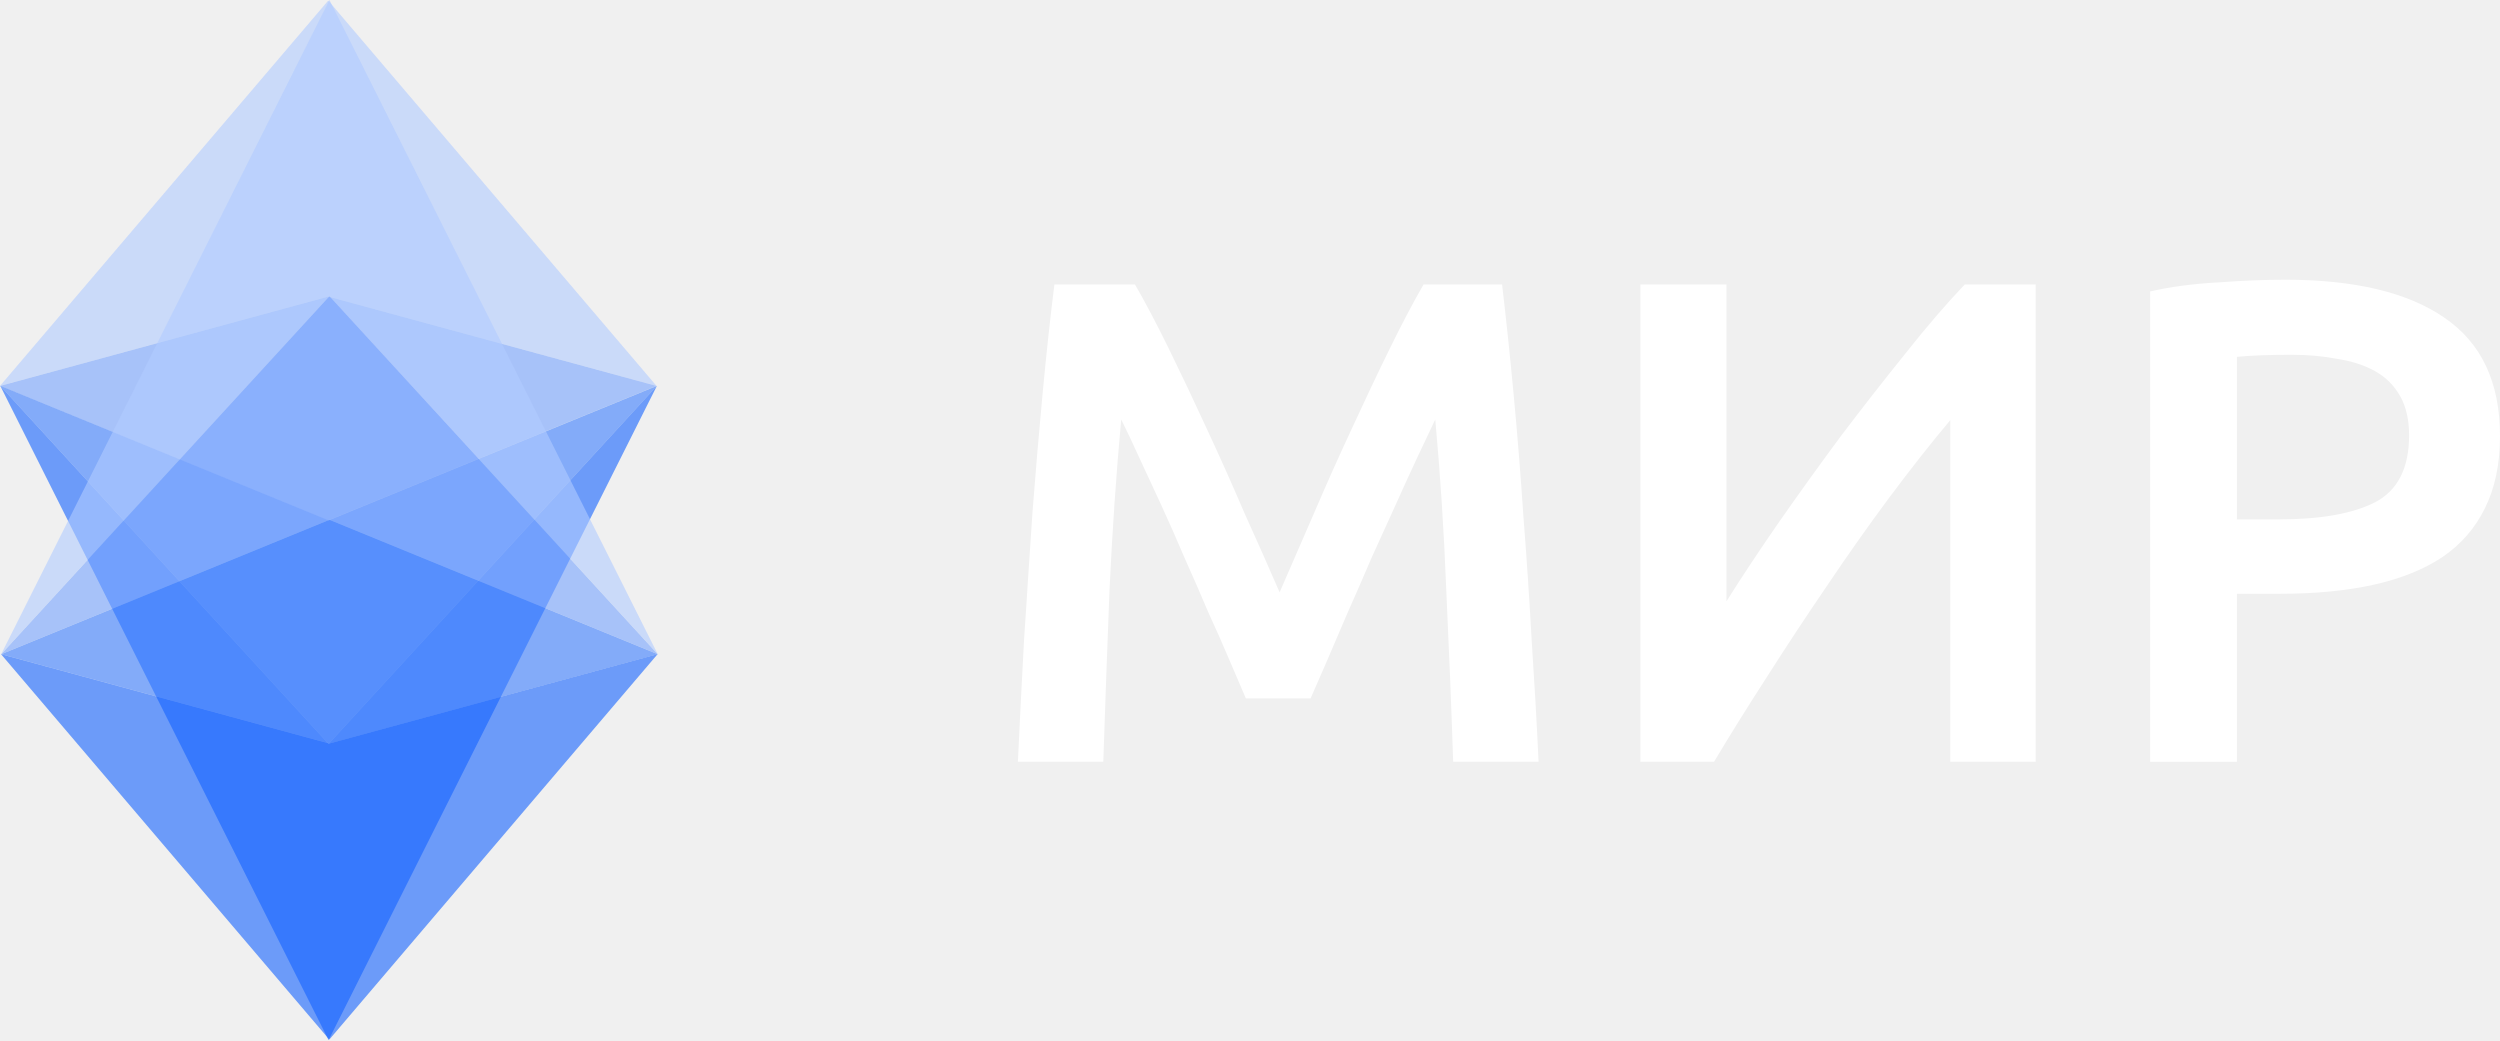
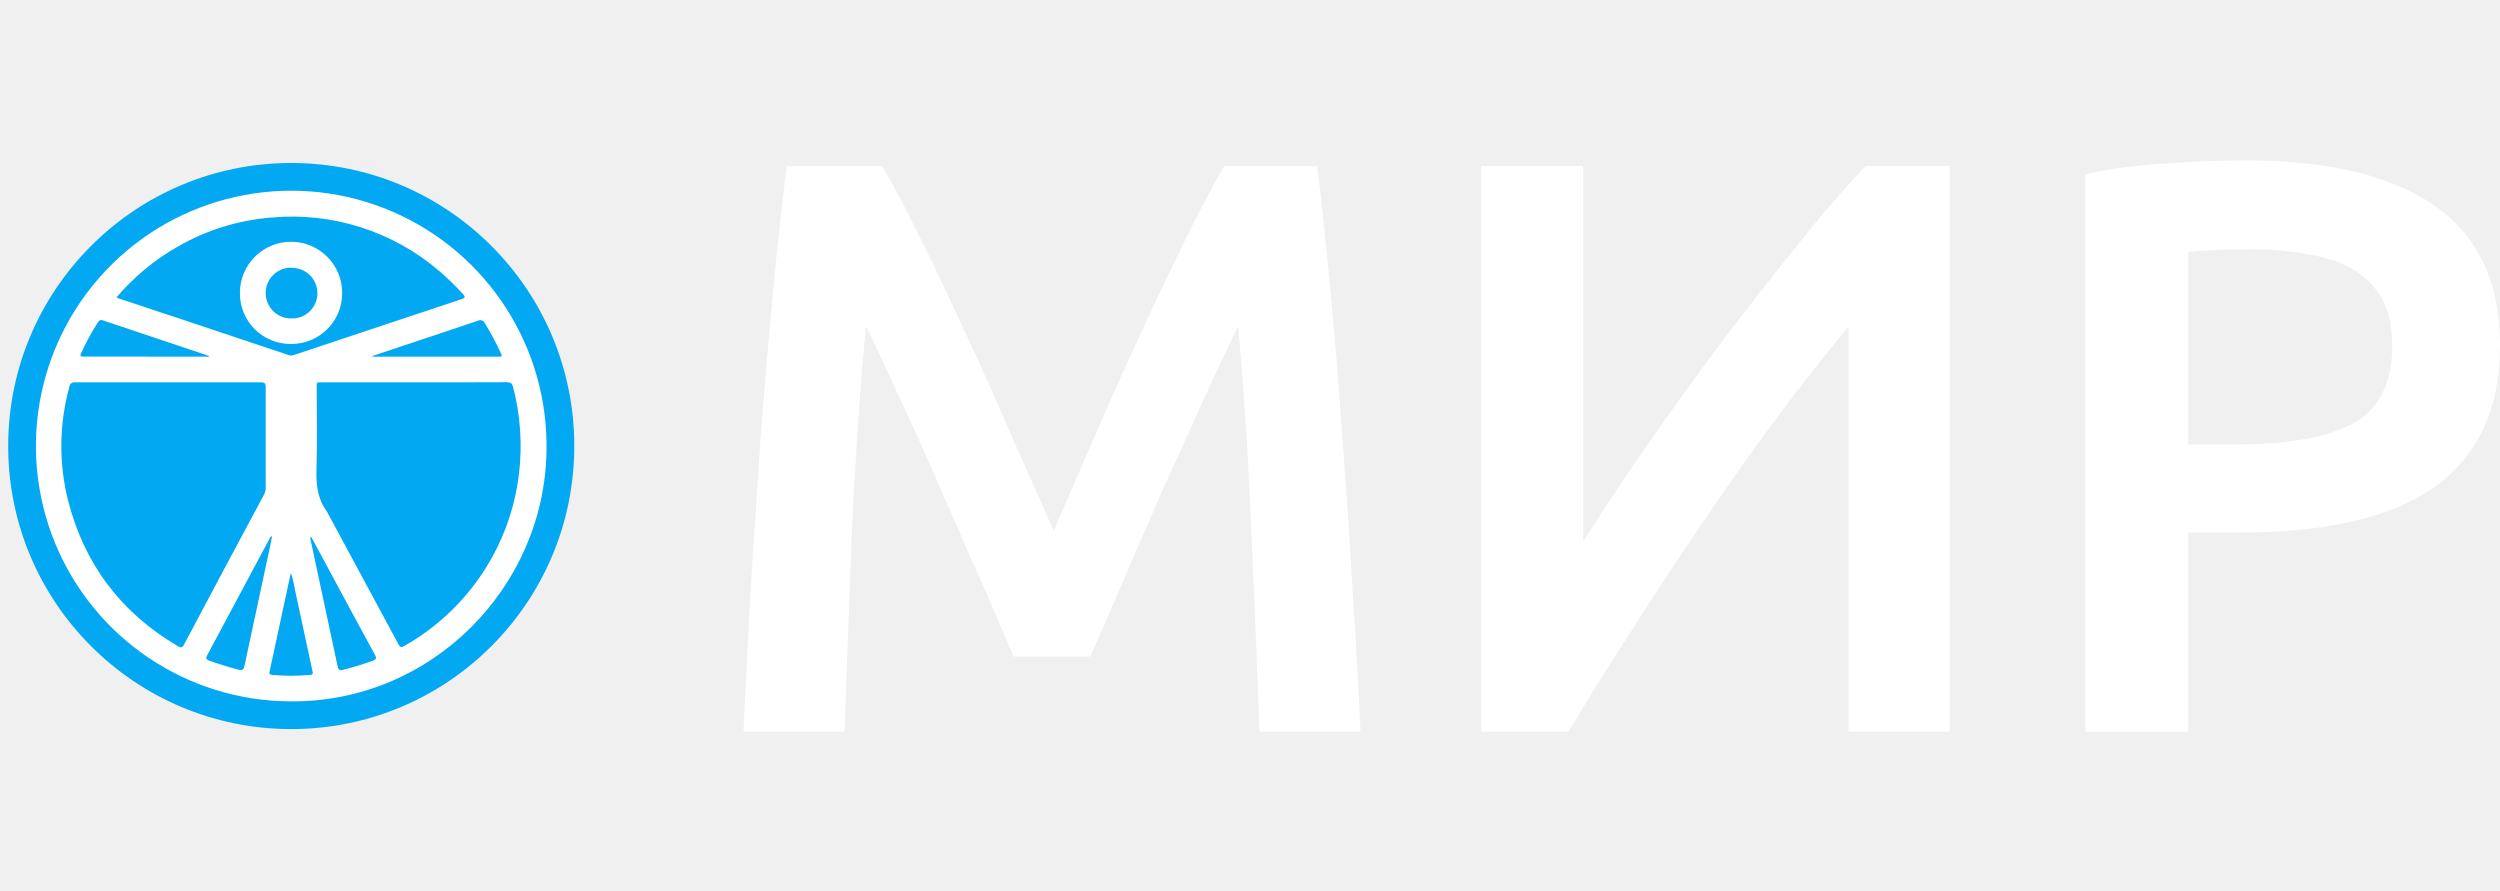
- <svg xmlns="http://www.w3.org/2000/svg" width="133.342" height="55.475" viewBox="0 0 138899.38 57786.466" version="1.1" id="svg12" style="clip-rule:evenodd;fill-rule:evenodd;image-rendering:optimizeQuality;shape-rendering:geometricPrecision;text-rendering:geometricPrecision">
+ <svg xmlns="http://www.w3.org/2000/svg" width="153.213" height="54.598" viewBox="0 0 159597.8 56873.06" version="1.1" id="svg12" style="clip-rule:evenodd;fill-rule:evenodd;image-rendering:optimizeQuality;shape-rendering:geometricPrecision;text-rendering:geometricPrecision">
  <defs id="defs4">
    <style id="style2">
    .fil0 {fill:white}
   </style>
  </defs>
-   <g style="clip-rule:evenodd;fill:#ffffff;fill-rule:evenodd;stroke-width:18.149;image-rendering:optimizeQuality;shape-rendering:geometricPrecision;text-rendering:geometricPrecision" aria-label="МИР" transform="matrix(57.39817,0,0,57.39817,198461.47,-331052.98)" id="g7960">
+   <g style="clip-rule:evenodd;fill:#ffffff;fill-rule:evenodd;stroke-width:18.149;image-rendering:optimizeQuality;shape-rendering:geometricPrecision;text-rendering:geometricPrecision" aria-label="МИР" transform="matrix(78.16388,0,0,78.16388,240708.46,-461748.7)" id="g7960">
    <path d="m -2359,6043 q 14.667,25.333 32.667,62 18,36.667 36.667,77.333 18.667,40 36.667,82 18.667,41.333 34,76.667 15.333,-35.333 33.333,-76.667 18,-42 36.667,-82 18.667,-40.667 36.667,-77.333 18,-36.667 32.667,-62 h 76 q 6,50.667 11.333,108 5.333,56.667 9.333,116.67 4.667,59.333 8,120 4,60 6.667,117.33 h -82.667 q -2.667,-80.667 -6.667,-166 -3.333,-85.333 -10.667,-165.33 -7.333,15.333 -17.333,36.667 -10,21.333 -21.333,46.667 -11.333,24.667 -23.333,51.333 -11.333,26.667 -22.667,52 -10.667,24.667 -20,46.667 -9.333,21.333 -16,36.667 h -62.667 q -6.667,-15.333 -16,-37.333 -9.333,-22 -20.667,-46.667 -10.667,-25.333 -22.667,-52 -11.333,-26.667 -22.667,-51.333 -11.333,-24.667 -21.333,-46 -10,-22 -17.333,-36.667 -7.333,80 -11.333,165.33 -3.333,85.333 -6,166 h -82.667 q 2.667,-57.333 6,-118.67 4,-61.333 8,-121.33 4.667,-60.667 10,-117.33 5.333,-56.667 11.333,-104.67 z" id="path7954" style="fill:#ffffff;stroke-width:18.149" />
    <path d="m -1869.8,6505 v -462 h 83.333 v 306.67 q 22.667,-36 51.333,-77.333 29.333,-42 60,-83.333 31.333,-41.333 62,-79.333 30.667,-38.667 57.333,-66.667 h 68.667 v 462 h -82.667 v -330.67 q -28,33.333 -59.333,75.333 -30.667,41.333 -60.667,86 -30,44 -58,88 -28,43.333 -50.667,81.333 z" id="path7956" style="fill:#ffffff;stroke-width:18.149" />
    <path d="m -1245.7,6038.4 q 100.67,0 154,36.667 54,36.667 54,114.67 0,40.667 -14.667,70 -14,28.667 -41.333,47.333 -27.333,18 -66.667,26.667 -39.333,8.667 -90,8.667 h -42 v 162.67 h -84 v -455.33 q 29.333,-6.667 64.667,-8.667 36,-2.667 66,-2.667 z m 6,72.667 q -32,0 -52.667,2 v 157.33 h 40.667 q 60.667,0 93.333,-16.667 32.667,-17.333 32.667,-64.667 0,-22.667 -8.667,-38 -8.667,-15.333 -24,-24 -15.333,-8.667 -36.667,-12 -20.667,-4 -44.667,-4 z" id="path7958" style="fill:#ffffff;stroke-width:18.149" />
  </g>
-   <g id="g7964" transform="matrix(27.11346,0,0,27.11346,486173.39,-156105.75)" style="clip-rule:evenodd;opacity:0.6;fill:#b1cbff;fill-rule:evenodd;stroke-width:38.419;image-rendering:optimizeQuality;shape-rendering:geometricPrecision;text-rendering:geometricPrecision">
-     <path id="path7962" transform="translate(3987.6,3336.5)" d="m -21246,2422.1 -672.67,789.72 672.67,-183.04 672.67,183.04 z" style="opacity:1;fill:#b1cbff;stroke-width:38.419" />
-   </g>
-   <g id="g7968" transform="matrix(27.11346,0,0,27.11346,486173.39,-156105.75)" style="clip-rule:evenodd;opacity:0.6;fill:#76a4ff;fill-rule:evenodd;stroke-width:38.419;image-rendering:optimizeQuality;shape-rendering:geometricPrecision;text-rendering:geometricPrecision">
-     <path id="path7966" transform="translate(3987.6,3336.5)" d="m -21246,3028.8 -672.67,183.04 672.67,275.47 672.67,-275.47 z" style="opacity:1;fill:#76a4ff;stroke-width:38.419" />
-   </g>
-   <g id="g7972" transform="matrix(27.11346,0,0,27.11346,486173.39,-156105.75)" style="clip-rule:evenodd;opacity:0.6;fill:#3b7dff;fill-rule:evenodd;stroke-width:38.419;image-rendering:optimizeQuality;shape-rendering:geometricPrecision;text-rendering:geometricPrecision">
-     <path id="path7970" transform="translate(3987.6,3336.5)" d="m -21918,3211.8 672.67,733.65 672.67,-733.65 -672.67,275.47 z" style="opacity:1;fill:#3b7dff;stroke-width:38.419" />
-   </g>
-   <g id="g7976" transform="matrix(27.11346,0,0,27.11346,486173.39,-156105.75)" style="clip-rule:evenodd;opacity:0.6;fill:#1463ff;fill-rule:evenodd;stroke-width:38.419;image-rendering:optimizeQuality;shape-rendering:geometricPrecision;text-rendering:geometricPrecision">
-     <path id="path7974" transform="translate(3987.6,3336.5)" d="m -21918,3211.8 672.67,1340.5 672.67,-1340.5 -672.67,733.65 z" style="opacity:1;fill:#1463ff;stroke-width:38.419" />
-   </g>
-   <g id="g7980" transform="matrix(-27.11346,0,0,-27.11346,-449619.42,213892.48)" style="clip-rule:evenodd;opacity:0.6;fill:#1463ff;fill-rule:evenodd;stroke-width:38.419;image-rendering:optimizeQuality;shape-rendering:geometricPrecision;text-rendering:geometricPrecision">
-     <path id="path7978" transform="rotate(180,-20190,5176.7)" d="m -23795,3805.1 672.67,789.72 672.67,-789.72 -672.67,183.04 z" style="opacity:1;fill:#1463ff;stroke-width:38.419" />
-   </g>
-   <g id="g7984" transform="matrix(-27.11346,0,0,-27.11346,-449619.42,213892.48)" style="clip-rule:evenodd;opacity:0.6;fill:#3b7dff;fill-rule:evenodd;stroke-width:38.419;image-rendering:optimizeQuality;shape-rendering:geometricPrecision;text-rendering:geometricPrecision">
-     <path id="path7982" transform="rotate(180,-20190,5176.7)" d="m -23122,3529.7 -672.67,275.47 672.67,183.04 672.67,-183.04 z" style="opacity:1;fill:#3b7dff;stroke-width:38.419" />
-   </g>
-   <g id="g7988" transform="matrix(-27.11346,0,0,-27.11346,-449619.42,213892.48)" style="clip-rule:evenodd;opacity:0.6;fill:#76a4ff;fill-rule:evenodd;stroke-width:38.419;image-rendering:optimizeQuality;shape-rendering:geometricPrecision;text-rendering:geometricPrecision">
-     <path id="path7986" transform="rotate(180,-20190,5176.7)" d="m -23122,3071.5 -672.67,733.65 672.67,-275.47 672.67,275.47 z" style="opacity:1;fill:#76a4ff;stroke-width:38.419" />
-   </g>
-   <g id="g7992" transform="matrix(-27.11346,0,0,-27.11346,-449619.42,213892.48)" style="clip-rule:evenodd;opacity:0.6;fill:#b1cbff;fill-rule:evenodd;stroke-width:38.419;image-rendering:optimizeQuality;shape-rendering:geometricPrecision;text-rendering:geometricPrecision">
-     <path id="path7990" transform="rotate(180,-20190,5176.7)" d="m -23122,2464.6 -672.67,1340.5 672.67,-733.65 672.67,733.65 z" style="opacity:1;fill:#b1cbff;stroke-width:38.419" />
+   <circle r="18069.561" cy="28474.562" cx="18592.271" id="circle12830" style="opacity:1;fill:#03a8f3;fill-opacity:1;fill-rule:nonzero;stroke:none;stroke-width:722.782;stroke-linecap:round;stroke-linejoin:bevel;stroke-miterlimit:4;stroke-dasharray:none;stroke-dashoffset:0;stroke-opacity:1;paint-order:stroke markers fill" />
+   <g style="clip-rule:evenodd;fill:#ffffff;fill-rule:evenodd;image-rendering:optimizeQuality;shape-rendering:geometricPrecision;text-rendering:geometricPrecision" id="g73" transform="matrix(0.2909524,0,0,0.2909524,74034.348,11232.816)">
+     <path style="fill:#ffffff;stroke-width:881.793" class="cls-2" d="m -190679.42,115278.95 a 56020.31,56020.31 0 1 1 56134.95,-54909.249 c -493.81,30042.688 -25351.55,55164.969 -56134.95,54909.249 z m 27132.77,-69996.728 h -20051.97 c -1543.14,0 -1357.96,-167.54 -1366.78,1410.869 0,5952.103 123.45,11904.206 -52.91,17847.491 -96.99,3306.724 273.36,6357.727 2283.85,9064.832 a 2839.374,2839.374 0 0 1 185.17,352.717 q 7777.42,14408.498 15537.2,28834.629 c 343.9,634.89 626.07,696.62 1225.69,352.72 a 50262.202,50262.202 0 0 0 25210.46,-37820.102 51531.984,51531.984 0 0 0 -1278.6,-18949.732 c -220.45,-881.793 -608.43,-1128.695 -1507.86,-1119.877 -6745.72,44.089 -13482.62,26.453 -20184.25,26.453 z m -54036.27,0 c -6780.99,0 -13570.8,0 -20351.78,0 a 1102.241,1102.241 0 0 0 -1296.24,978.791 48939.512,48939.512 0 0 0 -352.72,24690.204 c 3527.18,14108.688 11622.03,24866.563 24187.59,32238.353 617.25,361.53 934.7,352.72 1305.05,-343.9 q 8747.39,-16507.165 17565.32,-32926.151 a 3103.911,3103.911 0 0 0 370.35,-1525.502 c 0,-7354.153 0,-14708.307 0,-22044.825 0,-820.068 -202.81,-1066.97 -1049.33,-1066.97 -6807.45,17.636 -13588.44,0 -20378.24,0 z m -11304.59,-18641.104 a 2962.825,2962.825 0 0 0 343.9,185.177 q 18738.1,6207.823 37476.2,12495.007 a 1693.043,1693.043 0 0 0 1155.15,-61.726 q 18367.75,-6128.461 36744.32,-12230.469 c 828.88,-273.356 828.88,-546.712 290.99,-1111.059 a 61169.981,61169.981 0 0 0 -5087.95,-4964.495 49644.946,49644.946 0 0 0 -36929.49,-11833.662 48868.969,48868.969 0 0 0 -20475.23,6331.274 49865.395,49865.395 0 0 0 -13517.89,11189.953 z m 34125.39,52404.959 a 493.804,493.804 0 0 0 -458.53,361.535 q -6877.99,12882.996 -13773.61,25757.178 c -396.8,740.7 -141.08,987.6 511.44,1216.87 2081.03,714.25 4170.88,1384.42 6296,1939.94 952.34,246.91 1199.24,0 1384.42,-881.79 1701.86,-8041.951 3438.99,-16083.903 5167.31,-24117.037 326.26,-1410.869 599.62,-2821.738 872.97,-4276.696 z m 8579.85,185.176 -176.36,70.544 a 1437.323,1437.323 0 0 0 0,290.991 q 3006.91,14108.689 6013.83,28146.832 c 158.72,740.71 529.07,775.98 1146.33,626.07 a 66531.283,66531.283 0 0 0 6498.81,-1992.85 c 767.16,-273.35 952.34,-484.98 520.26,-1287.42 -3853.43,-7054.34 -7653.96,-14108.684 -11463.31,-21224.753 -828.88,-1543.138 -1675.41,-3086.276 -2513.11,-4629.414 z m 13464.98,-39733.593 v 149.905 q 13905.87,0 27811.75,0 c 696.62,0 573.16,-273.356 379.17,-705.434 a 62607.304,62607.304 0 0 0 -3527.17,-6604.63 1137.513,1137.513 0 0 0 -1622.5,-546.712 c -5361.3,1816.494 -10731.42,3597.716 -16110.36,5387.756 z m -35836.07,149.905 c -97,-141.087 -105.82,-176.359 -132.27,-185.176 l -23199.97,-7777.415 a 793.614,793.614 0 0 0 -1066.97,405.625 52325.597,52325.597 0 0 0 -3721.17,6851.532 c -290.99,652.527 0,696.616 511.44,696.616 z m 17979.76,47616.823 c -97,79.361 -132.27,96.997 -132.27,114.633 q -2292.66,10687.331 -4602.96,21365.849 c -123.45,555.52 70.54,678.98 581.98,731.88 a 45156.62,45156.62 0 0 0 8288.86,0 c 590.8,-52.9 687.8,-193.99 555.53,-784.79 -1296.24,-5916.83 -2539.57,-11842.482 -3818.17,-17759.313 a 27115.135,27115.135 0 0 0 -855.34,-3668.259 z" id="path46" />
+     <path style="fill:#ffffff;stroke-width:881.793" class="cls-2" d="m -190608.87,36861.099 a 11084.138,11084.138 0 0 1 -11207.59,-11278.132 11221.129,11221.129 0 1 1 22441.63,167.54 11128.228,11128.228 0 0 1 -11234.04,11110.592 z m 70.54,-16754.067 a 5581.891,5581.891 0 1 0 -79.36,11163.499 5555.296,5555.296 0 1 0 88.18,-11101.773 z" id="path48" />
  </g>
</svg>
